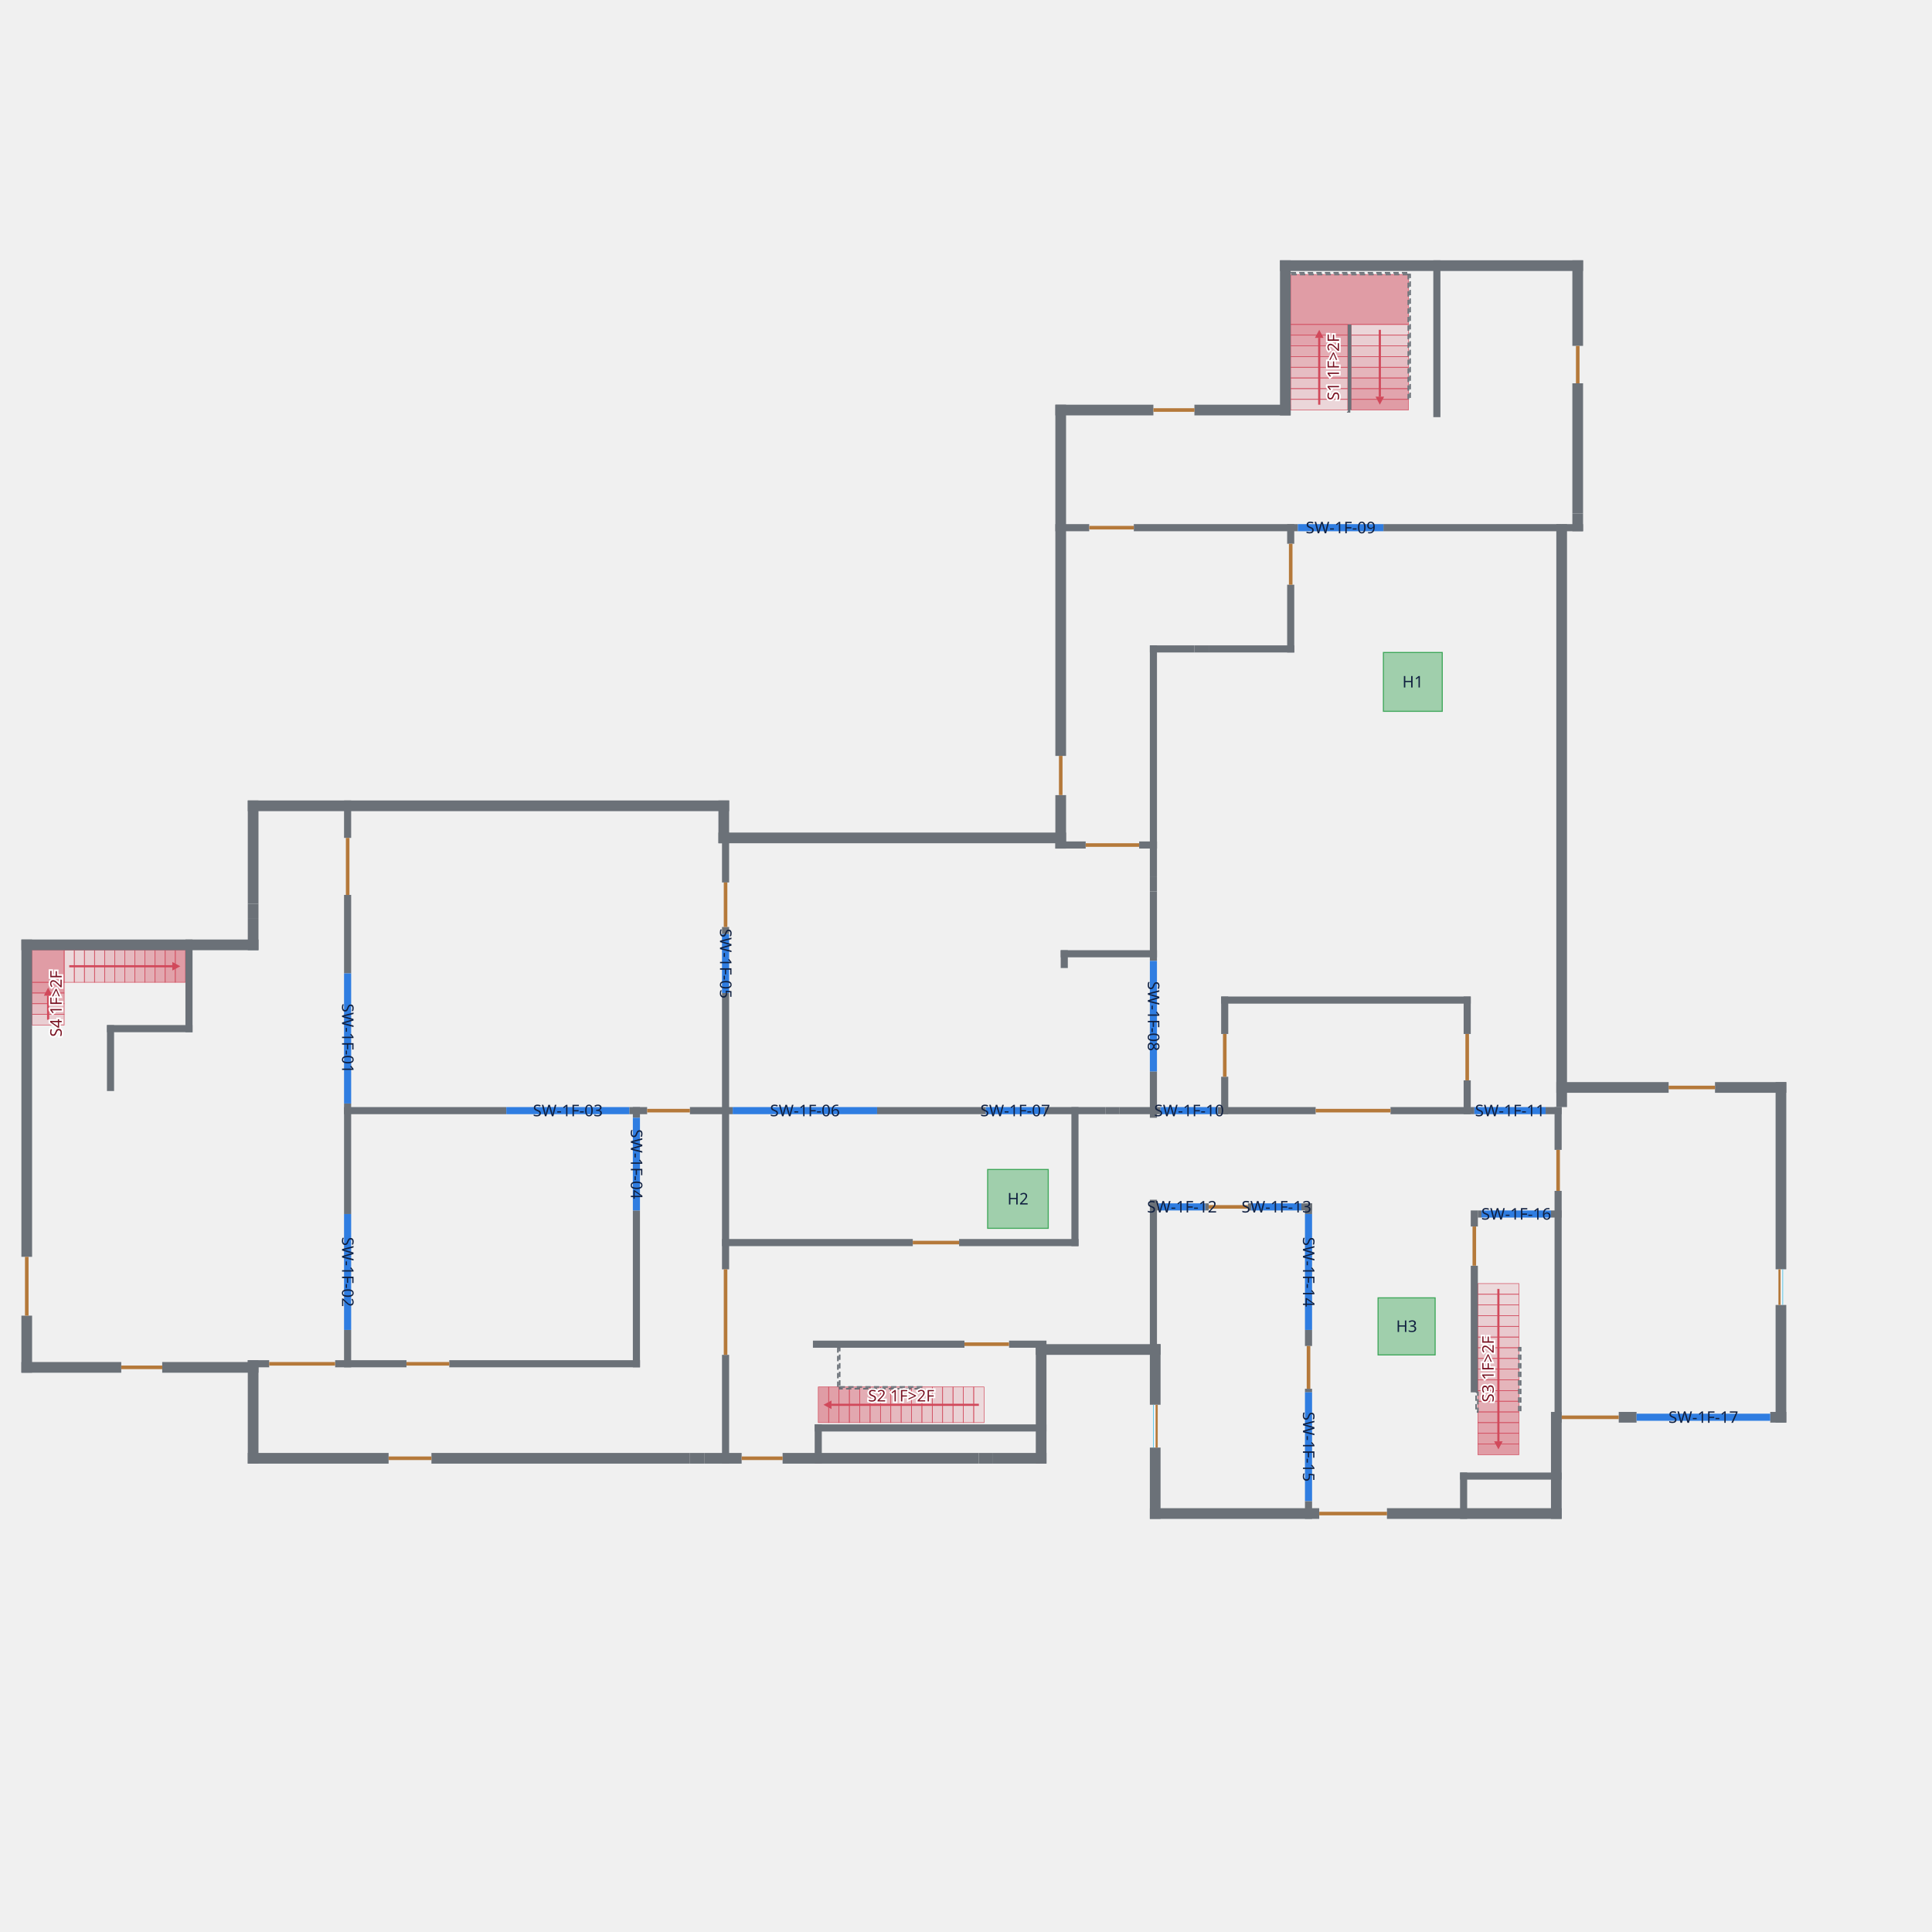
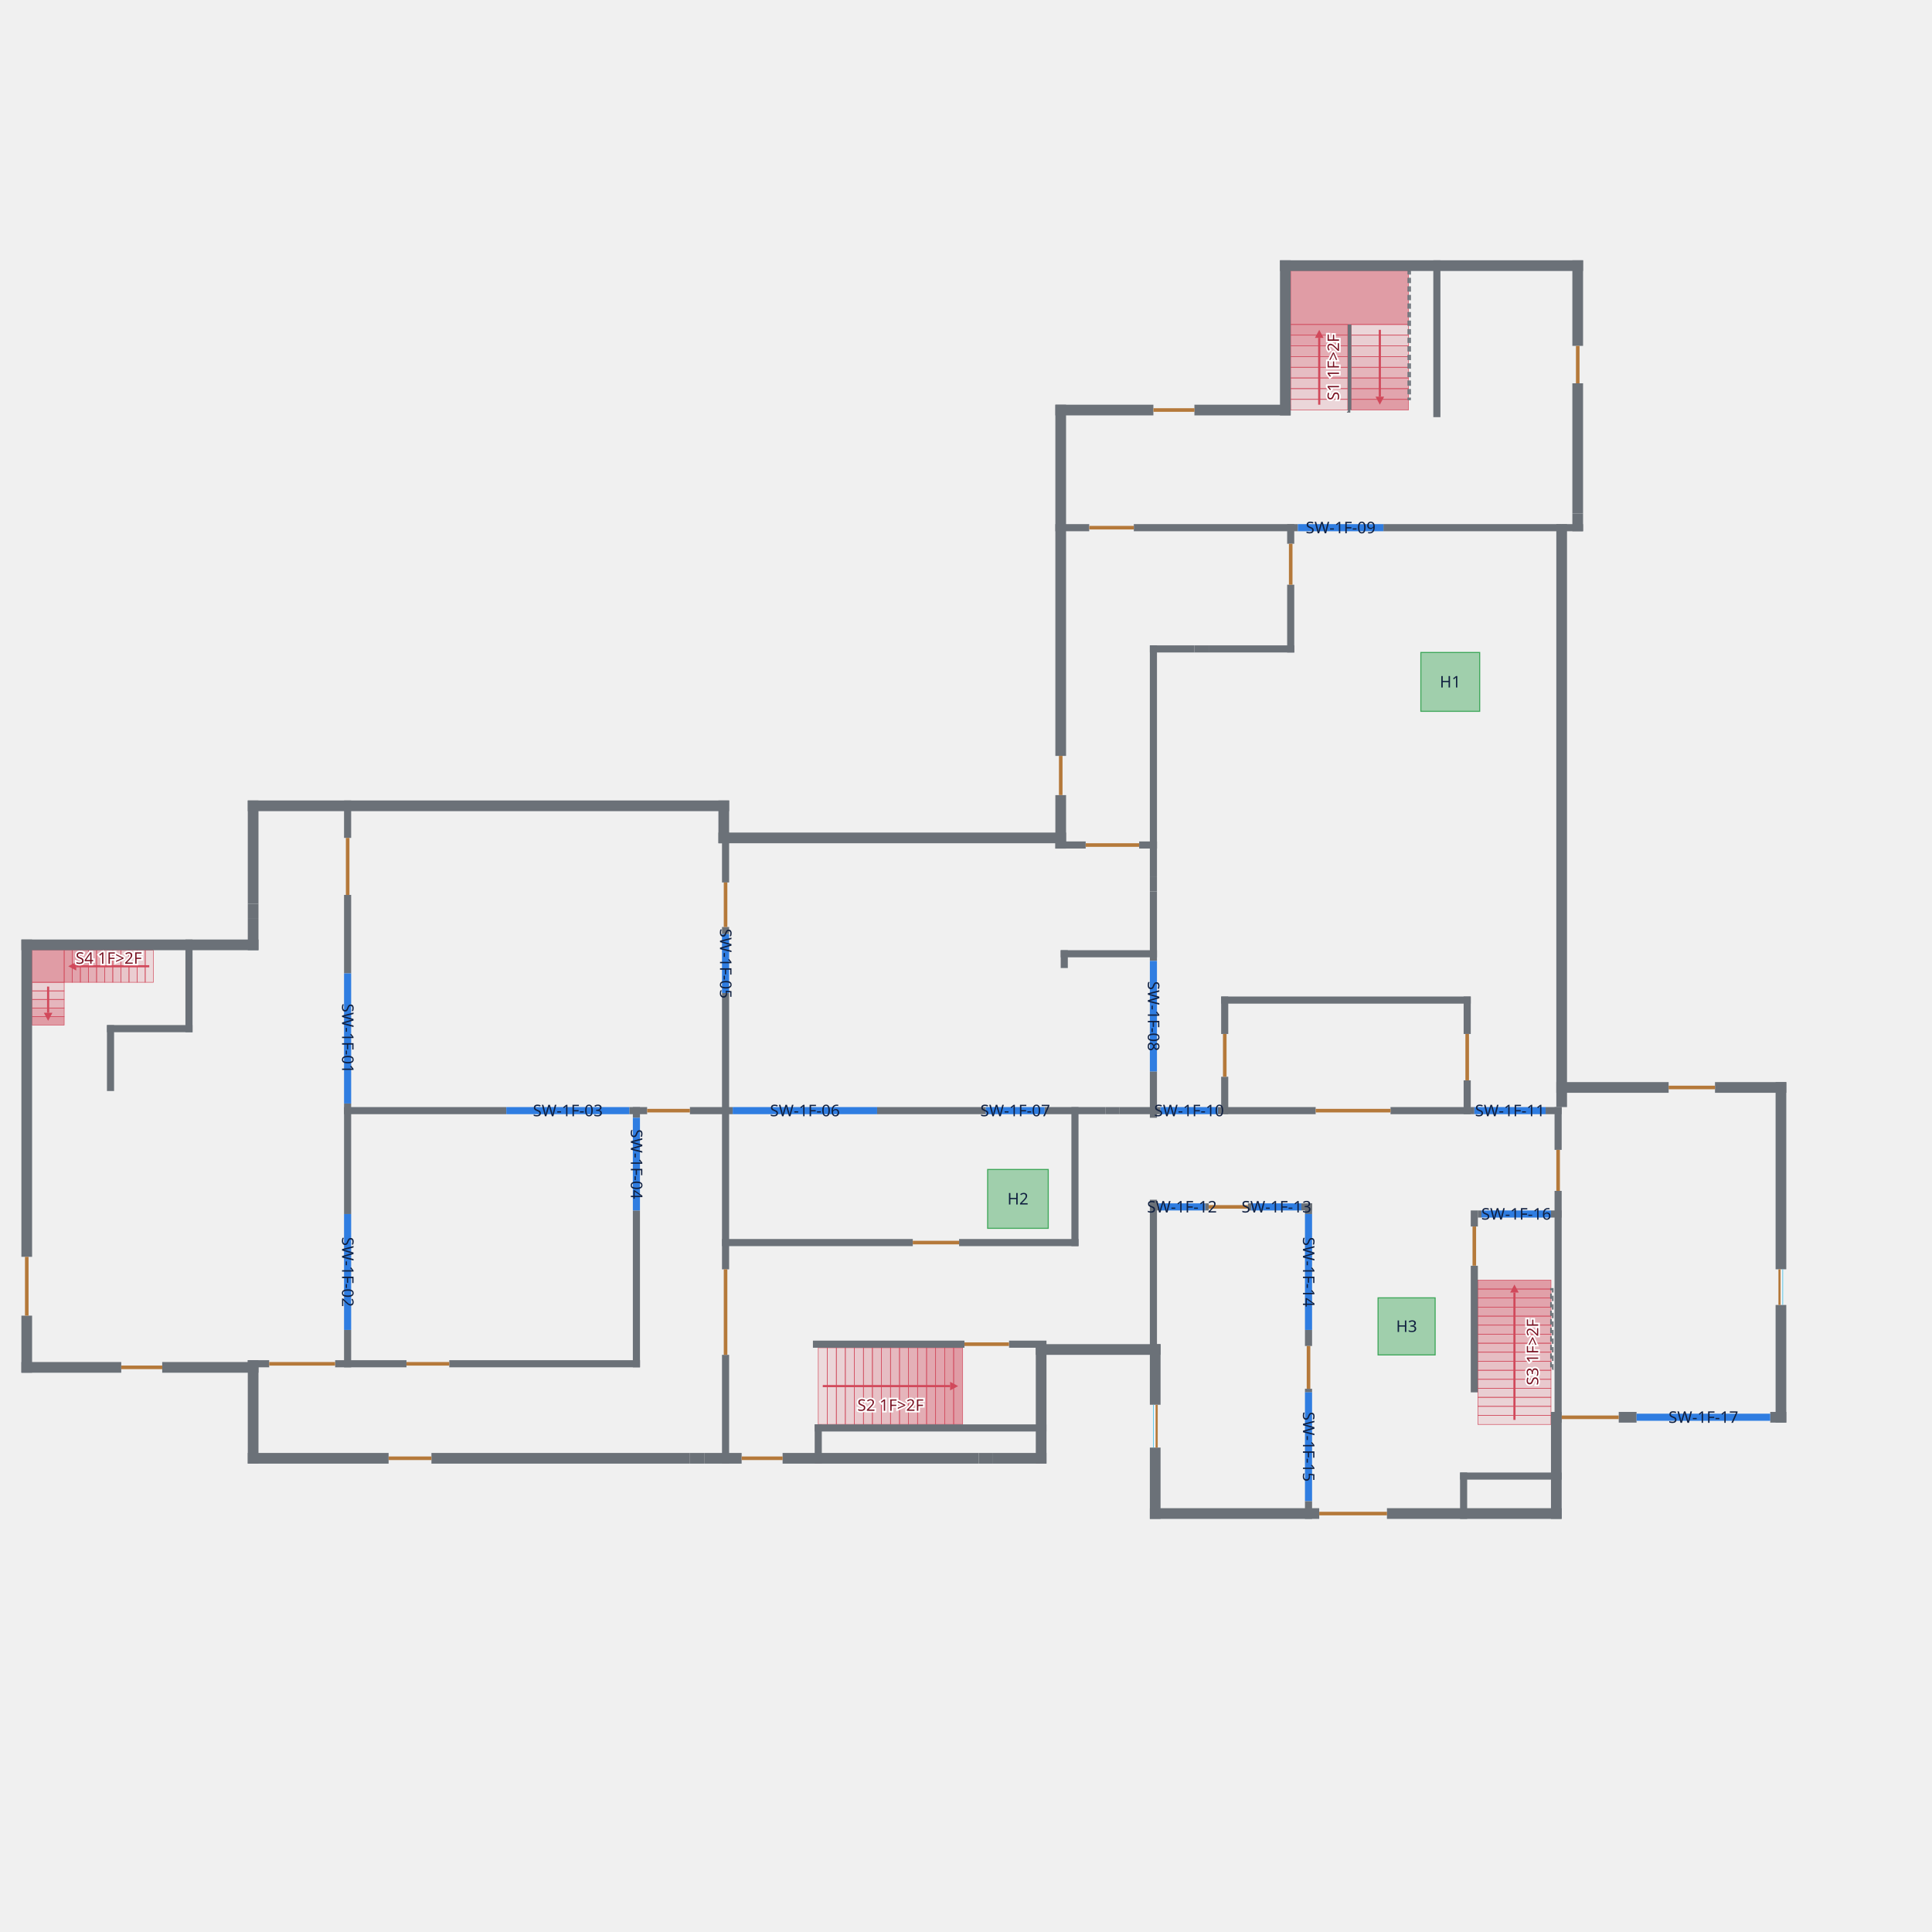
<svg xmlns="http://www.w3.org/2000/svg" data-generator="tools/mapgen" viewBox="0 0 361.244 361.244" width="1024" height="1024">
  <style>text{font:3px sans-serif;fill:#102040;text-anchor:middle;dominant-baseline:middle}text.rooms{font:bold 4px sans-serif;fill:#7a1f5c}text.stairs{fill:#7a1424;paint-order:stroke;stroke:#fff;stroke-width:0.6px}</style>
-   <rect class="floors" x="258.67" y="122" width="11" height="11" fill="#3fa75a" fill-opacity="0.45" stroke="#3fa75a" stroke-width="0.2" />
+   <rect class="floors" x="265.67" y="122" width="11" height="11" fill="#3fa75a" fill-opacity="0.45" stroke="#3fa75a" stroke-width="0.2" />
  <rect class="floors" x="184.67" y="218.67" width="11.33" height="11" fill="#3fa75a" fill-opacity="0.45" stroke="#3fa75a" stroke-width="0.2" />
  <rect class="floors" x="257.67" y="242.67" width="10.67" height="10.67" fill="#3fa75a" fill-opacity="0.45" stroke="#3fa75a" stroke-width="0.2" />
  <rect class="stairs" x="241.33" y="74.67" width="10.67" height="2" fill="#d1495b" fill-opacity="0.15" stroke="#d1495b" stroke-width="0.1" />
  <rect class="stairs" x="241.33" y="72.67" width="10.67" height="2" fill="#d1495b" fill-opacity="0.2" stroke="#d1495b" stroke-width="0.1" />
  <rect class="stairs" x="241.33" y="70.67" width="10.67" height="2" fill="#d1495b" fill-opacity="0.25" stroke="#d1495b" stroke-width="0.1" />
  <rect class="stairs" x="241.33" y="68.67" width="10.67" height="2" fill="#d1495b" fill-opacity="0.3" stroke="#d1495b" stroke-width="0.1" />
  <rect class="stairs" x="241.33" y="66.67" width="10.67" height="2" fill="#d1495b" fill-opacity="0.35" stroke="#d1495b" stroke-width="0.1" />
  <rect class="stairs" x="241.33" y="64.67" width="10.67" height="2" fill="#d1495b" fill-opacity="0.4" stroke="#d1495b" stroke-width="0.1" />
  <rect class="stairs" x="241.33" y="62.67" width="10.67" height="2" fill="#d1495b" fill-opacity="0.45" stroke="#d1495b" stroke-width="0.1" />
  <rect class="stairs" x="241.33" y="60.67" width="10.67" height="2" fill="#d1495b" fill-opacity="0.5" stroke="#d1495b" stroke-width="0.1" />
  <path class="stairs" d="M246.67 75.67L246.67 63.17" stroke="#d1495b" stroke-width="0.4" fill="none" />
  <path class="stairs" d="M246.67 61.67L247.47 63.17L245.87 63.17Z" fill="#d1495b" />
  <rect class="stairs" x="252.67" y="60.67" width="10.67" height="2" fill="#d1495b" fill-opacity="0.15" stroke="#d1495b" stroke-width="0.1" />
  <rect class="stairs" x="252.67" y="62.67" width="10.67" height="2" fill="#d1495b" fill-opacity="0.2" stroke="#d1495b" stroke-width="0.1" />
  <rect class="stairs" x="252.67" y="64.67" width="10.67" height="2" fill="#d1495b" fill-opacity="0.25" stroke="#d1495b" stroke-width="0.1" />
  <rect class="stairs" x="252.67" y="66.67" width="10.67" height="2" fill="#d1495b" fill-opacity="0.3" stroke="#d1495b" stroke-width="0.1" />
  <rect class="stairs" x="252.67" y="68.67" width="10.67" height="2" fill="#d1495b" fill-opacity="0.35" stroke="#d1495b" stroke-width="0.1" />
  <rect class="stairs" x="252.67" y="70.67" width="10.67" height="2" fill="#d1495b" fill-opacity="0.4" stroke="#d1495b" stroke-width="0.1" />
  <rect class="stairs" x="252.67" y="72.67" width="10.67" height="2" fill="#d1495b" fill-opacity="0.45" stroke="#d1495b" stroke-width="0.1" />
  <rect class="stairs" x="252.67" y="74.67" width="10.67" height="2" fill="#d1495b" fill-opacity="0.5" stroke="#d1495b" stroke-width="0.1" />
  <path class="stairs" d="M258 61.67L258 74.17" stroke="#d1495b" stroke-width="0.4" fill="none" />
  <path class="stairs" d="M258 75.67L257.2 74.17L258.8 74.17Z" fill="#d1495b" />
-   <rect class="stairs" x="182.06" y="259.33" width="1.94" height="6.67" fill="#d1495b" fill-opacity="0.13" stroke="#d1495b" stroke-width="0.1" />
-   <rect class="stairs" x="180.13" y="259.33" width="1.94" height="6.67" fill="#d1495b" fill-opacity="0.15" stroke="#d1495b" stroke-width="0.1" />
-   <rect class="stairs" x="178.19" y="259.33" width="1.94" height="6.67" fill="#d1495b" fill-opacity="0.18" stroke="#d1495b" stroke-width="0.1" />
-   <rect class="stairs" x="176.25" y="259.33" width="1.94" height="6.67" fill="#d1495b" fill-opacity="0.2" stroke="#d1495b" stroke-width="0.1" />
-   <rect class="stairs" x="174.31" y="259.33" width="1.94" height="6.67" fill="#d1495b" fill-opacity="0.23" stroke="#d1495b" stroke-width="0.1" />
-   <rect class="stairs" x="172.38" y="259.33" width="1.94" height="6.67" fill="#d1495b" fill-opacity="0.25" stroke="#d1495b" stroke-width="0.1" />
-   <rect class="stairs" x="170.44" y="259.33" width="1.94" height="6.67" fill="#d1495b" fill-opacity="0.28" stroke="#d1495b" stroke-width="0.1" />
-   <rect class="stairs" x="168.5" y="259.33" width="1.94" height="6.67" fill="#d1495b" fill-opacity="0.3" stroke="#d1495b" stroke-width="0.1" />
-   <rect class="stairs" x="166.56" y="259.33" width="1.94" height="6.67" fill="#d1495b" fill-opacity="0.33" stroke="#d1495b" stroke-width="0.1" />
-   <rect class="stairs" x="164.63" y="259.33" width="1.94" height="6.67" fill="#d1495b" fill-opacity="0.35" stroke="#d1495b" stroke-width="0.1" />
-   <rect class="stairs" x="162.69" y="259.33" width="1.94" height="6.67" fill="#d1495b" fill-opacity="0.38" stroke="#d1495b" stroke-width="0.1" />
-   <rect class="stairs" x="160.75" y="259.33" width="1.94" height="6.67" fill="#d1495b" fill-opacity="0.4" stroke="#d1495b" stroke-width="0.1" />
-   <rect class="stairs" x="158.81" y="259.33" width="1.94" height="6.67" fill="#d1495b" fill-opacity="0.43" stroke="#d1495b" stroke-width="0.1" />
-   <rect class="stairs" x="156.88" y="259.33" width="1.94" height="6.67" fill="#d1495b" fill-opacity="0.45" stroke="#d1495b" stroke-width="0.1" />
-   <rect class="stairs" x="154.94" y="259.33" width="1.94" height="6.67" fill="#d1495b" fill-opacity="0.48" stroke="#d1495b" stroke-width="0.1" />
-   <rect class="stairs" x="153" y="259.33" width="1.94" height="6.67" fill="#d1495b" fill-opacity="0.5" stroke="#d1495b" stroke-width="0.1" />
-   <path class="stairs" d="M183.03 262.67L155.47 262.67" stroke="#d1495b" stroke-width="0.4" fill="none" />
-   <path class="stairs" d="M153.97 262.67L155.47 261.87L155.47 263.47Z" fill="#d1495b" />
-   <rect class="stairs" x="276.33" y="240" width="7.67" height="2" fill="#d1495b" fill-opacity="0.13" stroke="#d1495b" stroke-width="0.1" />
-   <rect class="stairs" x="276.33" y="242" width="7.67" height="2" fill="#d1495b" fill-opacity="0.15" stroke="#d1495b" stroke-width="0.1" />
-   <rect class="stairs" x="276.33" y="244" width="7.67" height="2" fill="#d1495b" fill-opacity="0.18" stroke="#d1495b" stroke-width="0.1" />
-   <rect class="stairs" x="276.33" y="246" width="7.67" height="2" fill="#d1495b" fill-opacity="0.2" stroke="#d1495b" stroke-width="0.1" />
-   <rect class="stairs" x="276.33" y="248" width="7.67" height="2" fill="#d1495b" fill-opacity="0.23" stroke="#d1495b" stroke-width="0.1" />
-   <rect class="stairs" x="276.33" y="250" width="7.67" height="2" fill="#d1495b" fill-opacity="0.25" stroke="#d1495b" stroke-width="0.1" />
-   <rect class="stairs" x="276.33" y="252" width="7.67" height="2" fill="#d1495b" fill-opacity="0.28" stroke="#d1495b" stroke-width="0.1" />
-   <rect class="stairs" x="276.33" y="254" width="7.67" height="2" fill="#d1495b" fill-opacity="0.3" stroke="#d1495b" stroke-width="0.1" />
-   <rect class="stairs" x="276.33" y="256" width="7.67" height="2" fill="#d1495b" fill-opacity="0.33" stroke="#d1495b" stroke-width="0.1" />
-   <rect class="stairs" x="276.33" y="258" width="7.67" height="2" fill="#d1495b" fill-opacity="0.35" stroke="#d1495b" stroke-width="0.1" />
-   <rect class="stairs" x="276.33" y="260" width="7.67" height="2" fill="#d1495b" fill-opacity="0.38" stroke="#d1495b" stroke-width="0.1" />
-   <rect class="stairs" x="276.33" y="262" width="7.67" height="2" fill="#d1495b" fill-opacity="0.4" stroke="#d1495b" stroke-width="0.1" />
-   <rect class="stairs" x="276.33" y="264" width="7.67" height="2" fill="#d1495b" fill-opacity="0.43" stroke="#d1495b" stroke-width="0.1" />
-   <rect class="stairs" x="276.33" y="266" width="7.67" height="2" fill="#d1495b" fill-opacity="0.45" stroke="#d1495b" stroke-width="0.1" />
-   <rect class="stairs" x="276.33" y="268" width="7.67" height="2" fill="#d1495b" fill-opacity="0.48" stroke="#d1495b" stroke-width="0.1" />
-   <rect class="stairs" x="276.33" y="270" width="7.67" height="2" fill="#d1495b" fill-opacity="0.5" stroke="#d1495b" stroke-width="0.1" />
-   <path class="stairs" d="M280.17 241L280.17 269.5" stroke="#d1495b" stroke-width="0.4" fill="none" />
-   <path class="stairs" d="M280.17 271L279.37 269.5L280.97 269.5Z" fill="#d1495b" />
-   <rect class="stairs" x="6" y="189.67" width="6" height="2" fill="#d1495b" fill-opacity="0.2" stroke="#d1495b" stroke-width="0.1" />
-   <rect class="stairs" x="6" y="187.67" width="6" height="2" fill="#d1495b" fill-opacity="0.3" stroke="#d1495b" stroke-width="0.1" />
-   <rect class="stairs" x="6" y="185.67" width="6" height="2" fill="#d1495b" fill-opacity="0.4" stroke="#d1495b" stroke-width="0.1" />
-   <rect class="stairs" x="6" y="183.67" width="6" height="2" fill="#d1495b" fill-opacity="0.5" stroke="#d1495b" stroke-width="0.1" />
-   <path class="stairs" d="M9 190.67L9 186.17" stroke="#d1495b" stroke-width="0.4" fill="none" />
-   <path class="stairs" d="M9 184.67L9.8 186.17L8.2 186.17Z" fill="#d1495b" />
-   <rect class="stairs" x="12" y="177.67" width="1.89" height="6" fill="#d1495b" fill-opacity="0.13" stroke="#d1495b" stroke-width="0.1" />
-   <rect class="stairs" x="13.89" y="177.67" width="1.89" height="6" fill="#d1495b" fill-opacity="0.17" stroke="#d1495b" stroke-width="0.1" />
-   <rect class="stairs" x="15.78" y="177.67" width="1.89" height="6" fill="#d1495b" fill-opacity="0.2" stroke="#d1495b" stroke-width="0.1" />
-   <rect class="stairs" x="17.67" y="177.67" width="1.89" height="6" fill="#d1495b" fill-opacity="0.23" stroke="#d1495b" stroke-width="0.1" />
-   <rect class="stairs" x="19.55" y="177.67" width="1.89" height="6" fill="#d1495b" fill-opacity="0.27" stroke="#d1495b" stroke-width="0.1" />
-   <rect class="stairs" x="21.44" y="177.67" width="1.89" height="6" fill="#d1495b" fill-opacity="0.3" stroke="#d1495b" stroke-width="0.1" />
-   <rect class="stairs" x="23.33" y="177.67" width="1.89" height="6" fill="#d1495b" fill-opacity="0.33" stroke="#d1495b" stroke-width="0.1" />
-   <rect class="stairs" x="25.22" y="177.67" width="1.89" height="6" fill="#d1495b" fill-opacity="0.37" stroke="#d1495b" stroke-width="0.1" />
-   <rect class="stairs" x="27.11" y="177.67" width="1.89" height="6" fill="#d1495b" fill-opacity="0.4" stroke="#d1495b" stroke-width="0.1" />
-   <rect class="stairs" x="29" y="177.67" width="1.89" height="6" fill="#d1495b" fill-opacity="0.43" stroke="#d1495b" stroke-width="0.1" />
-   <rect class="stairs" x="30.89" y="177.67" width="1.89" height="6" fill="#d1495b" fill-opacity="0.47" stroke="#d1495b" stroke-width="0.1" />
-   <rect class="stairs" x="32.78" y="177.67" width="1.89" height="6" fill="#d1495b" fill-opacity="0.5" stroke="#d1495b" stroke-width="0.1" />
-   <path class="stairs" d="M12.94 180.67L32.22 180.67" stroke="#d1495b" stroke-width="0.4" fill="none" />
-   <path class="stairs" d="M33.72 180.67L32.22 181.47L32.22 179.87Z" fill="#d1495b" />
-   <rect class="stairs" x="241.33" y="51.33" width="22" height="9.33" fill="#d1495b" fill-opacity="0.5" stroke="#d1495b" stroke-width="0.1" />
+   <rect class="stairs" x="153" y="252" width="1.69" height="14.33" fill="#d1495b" fill-opacity="0.13" stroke="#d1495b" stroke-width="0.1" />
+   <rect class="stairs" x="154.69" y="252" width="1.69" height="14.33" fill="#d1495b" fill-opacity="0.15" stroke="#d1495b" stroke-width="0.1" />
+   <rect class="stairs" x="156.37" y="252" width="1.69" height="14.33" fill="#d1495b" fill-opacity="0.18" stroke="#d1495b" stroke-width="0.1" />
+   <rect class="stairs" x="158.06" y="252" width="1.69" height="14.33" fill="#d1495b" fill-opacity="0.2" stroke="#d1495b" stroke-width="0.1" />
+   <rect class="stairs" x="159.75" y="252" width="1.69" height="14.33" fill="#d1495b" fill-opacity="0.23" stroke="#d1495b" stroke-width="0.1" />
+   <rect class="stairs" x="161.44" y="252" width="1.69" height="14.33" fill="#d1495b" fill-opacity="0.25" stroke="#d1495b" stroke-width="0.1" />
+   <rect class="stairs" x="163.12" y="252" width="1.69" height="14.33" fill="#d1495b" fill-opacity="0.28" stroke="#d1495b" stroke-width="0.1" />
+   <rect class="stairs" x="164.81" y="252" width="1.69" height="14.33" fill="#d1495b" fill-opacity="0.3" stroke="#d1495b" stroke-width="0.1" />
+   <rect class="stairs" x="166.5" y="252" width="1.69" height="14.33" fill="#d1495b" fill-opacity="0.33" stroke="#d1495b" stroke-width="0.1" />
+   <rect class="stairs" x="168.19" y="252" width="1.69" height="14.33" fill="#d1495b" fill-opacity="0.35" stroke="#d1495b" stroke-width="0.1" />
+   <rect class="stairs" x="169.87" y="252" width="1.69" height="14.33" fill="#d1495b" fill-opacity="0.38" stroke="#d1495b" stroke-width="0.1" />
+   <rect class="stairs" x="171.56" y="252" width="1.69" height="14.33" fill="#d1495b" fill-opacity="0.4" stroke="#d1495b" stroke-width="0.1" />
+   <rect class="stairs" x="173.25" y="252" width="1.69" height="14.33" fill="#d1495b" fill-opacity="0.43" stroke="#d1495b" stroke-width="0.1" />
+   <rect class="stairs" x="174.94" y="252" width="1.69" height="14.33" fill="#d1495b" fill-opacity="0.45" stroke="#d1495b" stroke-width="0.1" />
+   <rect class="stairs" x="176.62" y="252" width="1.69" height="14.33" fill="#d1495b" fill-opacity="0.48" stroke="#d1495b" stroke-width="0.1" />
+   <rect class="stairs" x="178.31" y="252" width="1.69" height="14.33" fill="#d1495b" fill-opacity="0.5" stroke="#d1495b" stroke-width="0.1" />
+   <path class="stairs" d="M153.84 259.17L177.65 259.17" stroke="#d1495b" stroke-width="0.4" fill="none" />
+   <path class="stairs" d="M179.15 259.17L177.65 259.97L177.65 258.37Z" fill="#d1495b" />
+   <rect class="stairs" x="276.33" y="264.65" width="13.67" height="1.69" fill="#d1495b" fill-opacity="0.13" stroke="#d1495b" stroke-width="0.1" />
+   <rect class="stairs" x="276.33" y="262.96" width="13.67" height="1.69" fill="#d1495b" fill-opacity="0.15" stroke="#d1495b" stroke-width="0.1" />
+   <rect class="stairs" x="276.33" y="261.27" width="13.67" height="1.69" fill="#d1495b" fill-opacity="0.18" stroke="#d1495b" stroke-width="0.1" />
+   <rect class="stairs" x="276.33" y="259.58" width="13.67" height="1.69" fill="#d1495b" fill-opacity="0.2" stroke="#d1495b" stroke-width="0.1" />
+   <rect class="stairs" x="276.33" y="257.9" width="13.67" height="1.69" fill="#d1495b" fill-opacity="0.23" stroke="#d1495b" stroke-width="0.1" />
+   <rect class="stairs" x="276.33" y="256.21" width="13.67" height="1.69" fill="#d1495b" fill-opacity="0.25" stroke="#d1495b" stroke-width="0.1" />
+   <rect class="stairs" x="276.33" y="254.52" width="13.67" height="1.69" fill="#d1495b" fill-opacity="0.28" stroke="#d1495b" stroke-width="0.1" />
+   <rect class="stairs" x="276.33" y="252.83" width="13.67" height="1.69" fill="#d1495b" fill-opacity="0.3" stroke="#d1495b" stroke-width="0.1" />
+   <rect class="stairs" x="276.33" y="251.15" width="13.67" height="1.69" fill="#d1495b" fill-opacity="0.33" stroke="#d1495b" stroke-width="0.1" />
+   <rect class="stairs" x="276.33" y="249.46" width="13.67" height="1.69" fill="#d1495b" fill-opacity="0.35" stroke="#d1495b" stroke-width="0.1" />
+   <rect class="stairs" x="276.33" y="247.77" width="13.67" height="1.69" fill="#d1495b" fill-opacity="0.38" stroke="#d1495b" stroke-width="0.1" />
+   <rect class="stairs" x="276.33" y="246.09" width="13.67" height="1.69" fill="#d1495b" fill-opacity="0.4" stroke="#d1495b" stroke-width="0.1" />
+   <rect class="stairs" x="276.33" y="244.4" width="13.67" height="1.69" fill="#d1495b" fill-opacity="0.43" stroke="#d1495b" stroke-width="0.1" />
+   <rect class="stairs" x="276.33" y="242.71" width="13.67" height="1.69" fill="#d1495b" fill-opacity="0.45" stroke="#d1495b" stroke-width="0.1" />
+   <rect class="stairs" x="276.33" y="241.02" width="13.67" height="1.69" fill="#d1495b" fill-opacity="0.48" stroke="#d1495b" stroke-width="0.1" />
+   <rect class="stairs" x="276.33" y="239.34" width="13.67" height="1.69" fill="#d1495b" fill-opacity="0.5" stroke="#d1495b" stroke-width="0.1" />
+   <path class="stairs" d="M283.17 265.49L283.17 241.68" stroke="#d1495b" stroke-width="0.4" fill="none" />
+   <path class="stairs" d="M283.17 240.18L283.97 241.68L282.37 241.68Z" fill="#d1495b" />
+   <rect class="stairs" x="27.15" y="177.67" width="1.52" height="6" fill="#d1495b" fill-opacity="0.14" stroke="#d1495b" stroke-width="0.1" />
+   <rect class="stairs" x="25.64" y="177.67" width="1.52" height="6" fill="#d1495b" fill-opacity="0.17" stroke="#d1495b" stroke-width="0.1" />
+   <rect class="stairs" x="24.12" y="177.67" width="1.52" height="6" fill="#d1495b" fill-opacity="0.21" stroke="#d1495b" stroke-width="0.1" />
+   <rect class="stairs" x="22.61" y="177.67" width="1.52" height="6" fill="#d1495b" fill-opacity="0.25" stroke="#d1495b" stroke-width="0.1" />
+   <rect class="stairs" x="21.09" y="177.67" width="1.52" height="6" fill="#d1495b" fill-opacity="0.28" stroke="#d1495b" stroke-width="0.1" />
+   <rect class="stairs" x="19.57" y="177.67" width="1.52" height="6" fill="#d1495b" fill-opacity="0.32" stroke="#d1495b" stroke-width="0.1" />
+   <rect class="stairs" x="18.06" y="177.67" width="1.52" height="6" fill="#d1495b" fill-opacity="0.35" stroke="#d1495b" stroke-width="0.1" />
+   <rect class="stairs" x="16.54" y="177.67" width="1.52" height="6" fill="#d1495b" fill-opacity="0.39" stroke="#d1495b" stroke-width="0.1" />
+   <rect class="stairs" x="15.03" y="177.67" width="1.52" height="6" fill="#d1495b" fill-opacity="0.43" stroke="#d1495b" stroke-width="0.1" />
+   <rect class="stairs" x="13.51" y="177.67" width="1.52" height="6" fill="#d1495b" fill-opacity="0.46" stroke="#d1495b" stroke-width="0.1" />
+   <rect class="stairs" x="12" y="177.67" width="1.52" height="6" fill="#d1495b" fill-opacity="0.5" stroke="#d1495b" stroke-width="0.1" />
+   <path class="stairs" d="M27.91 180.67L14.26 180.67" stroke="#d1495b" stroke-width="0.4" fill="none" />
+   <path class="stairs" d="M12.76 180.67L14.26 179.87L14.26 181.47Z" fill="#d1495b" />
+   <rect class="stairs" x="6" y="183.67" width="6" height="1.6" fill="#d1495b" fill-opacity="0.18" stroke="#d1495b" stroke-width="0.1" />
+   <rect class="stairs" x="6" y="185.27" width="6" height="1.6" fill="#d1495b" fill-opacity="0.26" stroke="#d1495b" stroke-width="0.1" />
+   <rect class="stairs" x="6" y="186.87" width="6" height="1.6" fill="#d1495b" fill-opacity="0.34" stroke="#d1495b" stroke-width="0.1" />
+   <rect class="stairs" x="6" y="188.47" width="6" height="1.6" fill="#d1495b" fill-opacity="0.42" stroke="#d1495b" stroke-width="0.1" />
+   <rect class="stairs" x="6" y="190.07" width="6" height="1.6" fill="#d1495b" fill-opacity="0.5" stroke="#d1495b" stroke-width="0.1" />
+   <path class="stairs" d="M9 184.47L9 189.37" stroke="#d1495b" stroke-width="0.4" fill="none" />
+   <path class="stairs" d="M9 190.87L8.2 189.37L9.8 189.37Z" fill="#d1495b" />
+   <rect class="stairs" x="241.33" y="50.67" width="22" height="10" fill="#d1495b" fill-opacity="0.5" stroke="#d1495b" stroke-width="0.1" />
  <rect class="stairs" x="6" y="177.67" width="6" height="6" fill="#d1495b" fill-opacity="0.5" stroke="#d1495b" stroke-width="0.1" />
-   <rect class="walls" x="241.33" y="51" width="22" height="0.33" fill="none" stroke="#6b7178" stroke-width="0.3" stroke-dasharray="1 0.6" />
  <rect class="walls" x="252" y="76.67" width="0.33" height="0.33" fill="none" stroke="#6b7178" stroke-width="0.3" stroke-dasharray="1 0.6" />
-   <rect class="walls" x="157" y="259.33" width="15.33" height="0.33" fill="none" stroke="#6b7178" stroke-width="0.3" stroke-dasharray="1 0.6" />
-   <rect class="walls" x="156.67" y="252" width="0.33" height="7.33" fill="none" stroke="#6b7178" stroke-width="0.3" stroke-dasharray="1 0.6" />
-   <rect class="walls" x="276" y="260.33" width="0.33" height="3.67" fill="none" stroke="#6b7178" stroke-width="0.3" stroke-dasharray="1 0.6" />
-   <rect class="walls" x="263.33" y="51.33" width="0.33" height="23.33" fill="none" stroke="#6b7178" stroke-width="0.3" stroke-dasharray="1 0.6" />
-   <rect class="walls" x="284" y="252" width="0.33" height="12" fill="none" stroke="#6b7178" stroke-width="0.3" stroke-dasharray="1 0.6" />
+   <rect class="walls" x="263.33" y="50.67" width="0.33" height="24" fill="none" stroke="#6b7178" stroke-width="0.3" stroke-dasharray="1 0.6" />
+   <rect class="walls" x="290" y="241" width="0.33" height="15" fill="none" stroke="#6b7178" stroke-width="0.3" stroke-dasharray="1 0.6" />
  <rect class="walls" x="64.33" y="207" width="30.33" height="1.33" fill="#6b7178" />
  <rect class="walls" x="117.67" y="207" width="3.33" height="1.33" fill="#6b7178" />
  <rect class="walls" x="129" y="207" width="8" height="1.33" fill="#6b7178" />
  <rect class="walls" x="164" y="207" width="20.33" height="1.33" fill="#6b7178" />
  <rect class="walls" x="195.33" y="207" width="11.33" height="1.33" fill="#6b7178" />
  <rect class="walls" x="206.67" y="207" width="2.67" height="1.33" fill="#6b7178" />
  <rect class="walls" x="209.33" y="207" width="7.67" height="1.33" fill="#6b7178" />
  <rect class="walls" x="227.67" y="207" width="18.33" height="1.33" fill="#6b7178" />
  <rect class="walls" x="260" y="207" width="15.67" height="1.33" fill="#6b7178" />
  <rect class="walls" x="289" y="207" width="3" height="1.33" fill="#6b7178" />
  <rect class="walls" x="197.33" y="98" width="6.33" height="1.33" fill="#6b7178" />
  <rect class="walls" x="212" y="98" width="30.67" height="1.33" fill="#6b7178" />
  <rect class="walls" x="258.67" y="98" width="33.33" height="1.33" fill="#6b7178" />
  <rect class="walls" x="292" y="98" width="4" height="1.33" fill="#6b7178" />
  <rect class="walls" x="46.33" y="149.67" width="90" height="2" fill="#6b7178" />
  <rect class="walls" x="135" y="231.67" width="35.67" height="1.33" fill="#6b7178" />
  <rect class="walls" x="179.33" y="231.67" width="22.33" height="1.33" fill="#6b7178" />
  <rect class="walls" x="134.33" y="155.67" width="65" height="2" fill="#6b7178" />
  <rect class="walls" x="197.33" y="157.33" width="5.67" height="1.33" fill="#6b7178" />
  <rect class="walls" x="213" y="157.33" width="3.33" height="1.33" fill="#6b7178" />
  <rect class="walls" x="239.33" y="48.67" width="56.67" height="2" fill="#6b7178" />
  <rect class="walls" x="4" y="254.67" width="18.67" height="2" fill="#6b7178" />
  <rect class="walls" x="30.33" y="254.67" width="18" height="2" fill="#6b7178" />
  <rect class="walls" x="46.33" y="254.33" width="4" height="1.33" fill="#6b7178" />
  <rect class="walls" x="62.67" y="254.33" width="13.33" height="1.33" fill="#6b7178" />
  <rect class="walls" x="84" y="254.33" width="35.67" height="1.33" fill="#6b7178" />
  <rect class="walls" x="46.33" y="271.67" width="26.33" height="2" fill="#6b7178" />
  <rect class="walls" x="80.67" y="271.67" width="48.33" height="2" fill="#6b7178" />
  <rect class="walls" x="129" y="271.67" width="2.67" height="2" fill="#6b7178" />
  <rect class="walls" x="131.67" y="271.67" width="7" height="2" fill="#6b7178" />
  <rect class="walls" x="146.33" y="271.67" width="36.67" height="2" fill="#6b7178" />
  <rect class="walls" x="183" y="271.67" width="2.67" height="2" fill="#6b7178" />
  <rect class="walls" x="185.67" y="271.67" width="10" height="2" fill="#6b7178" />
  <rect class="walls" x="228.33" y="186.33" width="46.67" height="1.33" fill="#6b7178" />
  <rect class="walls" x="152.33" y="266.33" width="43.33" height="1.33" fill="#6b7178" />
  <rect class="walls" x="4" y="175.67" width="44.33" height="2" fill="#6b7178" />
  <rect class="walls" x="198.33" y="177.67" width="18" height="1.33" fill="#6b7178" />
  <rect class="walls" x="152" y="250.67" width="28.33" height="1.33" fill="#6b7178" />
  <rect class="walls" x="188.67" y="250.67" width="7" height="1.33" fill="#6b7178" />
  <rect class="walls" x="193.67" y="251.33" width="23.33" height="2" fill="#6b7178" />
  <rect class="walls" x="215" y="282" width="31.67" height="2" fill="#6b7178" />
  <rect class="walls" x="259.33" y="282" width="32.67" height="2" fill="#6b7178" />
  <rect class="walls" x="302.67" y="264" width="3.33" height="2" fill="#6b7178" />
  <rect class="walls" x="331" y="264" width="3" height="2" fill="#6b7178" />
  <rect class="walls" x="216.33" y="225" width="0.33" height="1.33" fill="#6b7178" />
  <rect class="walls" x="225.33" y="225" width="0.67" height="1.33" fill="#6b7178" />
  <rect class="walls" x="233.33" y="225" width="0.67" height="1.33" fill="#6b7178" />
  <rect class="walls" x="243.33" y="225" width="2" height="1.33" fill="#6b7178" />
  <rect class="walls" x="215" y="120.67" width="8.33" height="1.33" fill="#6b7178" />
  <rect class="walls" x="223.33" y="120.67" width="2.67" height="1.33" fill="#6b7178" />
  <rect class="walls" x="226" y="120.67" width="16" height="1.33" fill="#6b7178" />
  <rect class="walls" x="291" y="202.33" width="21" height="2" fill="#6b7178" />
  <rect class="walls" x="320.67" y="202.33" width="13.33" height="2" fill="#6b7178" />
  <rect class="walls" x="273" y="275.33" width="19" height="1.33" fill="#6b7178" />
  <rect class="walls" x="197.33" y="75.67" width="18.33" height="2" fill="#6b7178" />
  <rect class="walls" x="223.33" y="75.67" width="18" height="2" fill="#6b7178" />
  <rect class="walls" x="20" y="191.67" width="16" height="1.33" fill="#6b7178" />
  <rect class="walls" x="276.33" y="226.33" width="0.67" height="1.33" fill="#6b7178" />
  <rect class="walls" x="290" y="226.33" width="2" height="1.33" fill="#6b7178" />
  <rect class="walls" x="294" y="96" width="2" height="3.33" fill="#6b7178" />
  <rect class="walls" x="291" y="98" width="2" height="109" fill="#6b7178" />
  <rect class="walls" x="290.67" y="207" width="1.33" height="8" fill="#6b7178" />
  <rect class="walls" x="290.67" y="222.67" width="1.33" height="43.33" fill="#6b7178" />
  <rect class="walls" x="290" y="264" width="2" height="20" fill="#6b7178" />
  <rect class="walls" x="215" y="120.67" width="1.33" height="43.33" fill="#6b7178" />
  <rect class="walls" x="215" y="164" width="1.33" height="2.67" fill="#6b7178" />
  <rect class="walls" x="215" y="166.67" width="1.33" height="13" fill="#6b7178" />
  <rect class="walls" x="215" y="200.33" width="1.33" height="8.67" fill="#6b7178" />
  <rect class="walls" x="215" y="224.33" width="1.33" height="29" fill="#6b7178" />
  <rect class="walls" x="215" y="251.33" width="2" height="11.33" fill="#6b7178" />
  <rect class="walls" x="215" y="270.67" width="2" height="13.33" fill="#6b7178" />
  <rect class="walls" x="134.33" y="149.67" width="2" height="8" fill="#6b7178" />
  <rect class="walls" x="135" y="155.67" width="1.33" height="9.33" fill="#6b7178" />
  <rect class="walls" x="135" y="173.33" width="1.33" height="1.33" fill="#6b7178" />
  <rect class="walls" x="135" y="185.67" width="1.33" height="51.67" fill="#6b7178" />
  <rect class="walls" x="135" y="253.33" width="1.33" height="20.33" fill="#6b7178" />
  <rect class="walls" x="4" y="175.67" width="2" height="59.33" fill="#6b7178" />
  <rect class="walls" x="4" y="246" width="2" height="10.67" fill="#6b7178" />
  <rect class="walls" x="64.33" y="149.67" width="1.33" height="7" fill="#6b7178" />
  <rect class="walls" x="64.33" y="167.33" width="1.33" height="14.67" fill="#6b7178" />
  <rect class="walls" x="64.33" y="206.33" width="1.33" height="20.67" fill="#6b7178" />
  <rect class="walls" x="64.33" y="248.67" width="1.33" height="7" fill="#6b7178" />
  <rect class="walls" x="244" y="225" width="1.33" height="2" fill="#6b7178" />
  <rect class="walls" x="244" y="248.67" width="1.33" height="3" fill="#6b7178" />
  <rect class="walls" x="244" y="259.67" width="1.33" height="0.67" fill="#6b7178" />
  <rect class="walls" x="244" y="280.67" width="1.33" height="3.33" fill="#6b7178" />
  <rect class="walls" x="118.33" y="207" width="1.33" height="2" fill="#6b7178" />
  <rect class="walls" x="118.33" y="226.33" width="1.33" height="29.33" fill="#6b7178" />
  <rect class="walls" x="197.33" y="75.67" width="2" height="65.67" fill="#6b7178" />
  <rect class="walls" x="197.33" y="148.67" width="2" height="10" fill="#6b7178" />
  <rect class="walls" x="198.33" y="177.67" width="1.33" height="3.33" fill="#6b7178" />
  <rect class="walls" x="275" y="226.33" width="1.33" height="3" fill="#6b7178" />
  <rect class="walls" x="275" y="236.67" width="1.33" height="23.67" fill="#6b7178" />
  <rect class="walls" x="332" y="202.33" width="2" height="35" fill="#6b7178" />
  <rect class="walls" x="332" y="244" width="2" height="22" fill="#6b7178" />
  <rect class="walls" x="268" y="48.67" width="1.33" height="29.33" fill="#6b7178" />
  <rect class="walls" x="294" y="48.67" width="2" height="16" fill="#6b7178" />
  <rect class="walls" x="294" y="71.67" width="2" height="24.33" fill="#6b7178" />
  <rect class="walls" x="239.33" y="48.67" width="2" height="29" fill="#6b7178" />
  <rect class="walls" x="240.67" y="98" width="1.33" height="3.67" fill="#6b7178" />
  <rect class="walls" x="240.67" y="109.33" width="1.33" height="12.67" fill="#6b7178" />
  <rect class="walls" x="200.33" y="207" width="1.33" height="26" fill="#6b7178" />
  <rect class="walls" x="46.33" y="149.67" width="2" height="19.33" fill="#6b7178" />
  <rect class="walls" x="46.33" y="169" width="2" height="2.67" fill="#6b7178" />
  <rect class="walls" x="46.33" y="171.67" width="2" height="6" fill="#6b7178" />
  <rect class="walls" x="46.33" y="254.33" width="2" height="19.33" fill="#6b7178" />
  <rect class="walls" x="228.33" y="186.33" width="1.33" height="7" fill="#6b7178" />
  <rect class="walls" x="228.33" y="201.33" width="1.33" height="7" fill="#6b7178" />
  <rect class="walls" x="273.67" y="186.33" width="1.33" height="7" fill="#6b7178" />
  <rect class="walls" x="273.67" y="202" width="1.33" height="6.33" fill="#6b7178" />
  <rect class="walls" x="273" y="275.33" width="1.33" height="8.67" fill="#6b7178" />
  <rect class="walls" x="34.67" y="175.67" width="1.33" height="17.33" fill="#6b7178" />
  <rect class="walls" x="193.67" y="251.33" width="2" height="22.33" fill="#6b7178" />
  <rect class="walls" x="20" y="191.67" width="1.33" height="12.33" fill="#6b7178" />
  <rect class="walls" x="152.33" y="266.33" width="1.33" height="7.33" fill="#6b7178" />
  <rect class="walls" x="252" y="60.67" width="0.67" height="16" fill="#6b7178" />
  <rect class="panels" x="64.33" y="182" width="1.33" height="24.33" fill="#2f7de1" />
  <rect class="panels" x="64.33" y="227" width="1.33" height="21.67" fill="#2f7de1" />
  <rect class="panels" x="94.67" y="207" width="23" height="1.33" fill="#2f7de1" />
  <rect class="panels" x="118.33" y="209" width="1.33" height="17.33" fill="#2f7de1" />
  <rect class="panels" x="135" y="174.67" width="1.33" height="11" fill="#2f7de1" />
  <rect class="panels" x="137" y="207" width="27" height="1.33" fill="#2f7de1" />
  <rect class="panels" x="184.33" y="207" width="11" height="1.33" fill="#2f7de1" />
  <rect class="panels" x="215" y="179.67" width="1.33" height="20.67" fill="#2f7de1" />
  <rect class="panels" x="242.67" y="98" width="16" height="1.33" fill="#2f7de1" />
  <rect class="panels" x="217" y="207" width="10.67" height="1.33" fill="#2f7de1" />
  <rect class="panels" x="275.67" y="207" width="13.33" height="1.33" fill="#2f7de1" />
  <rect class="panels" x="216.67" y="225" width="8.67" height="1.33" fill="#2f7de1" />
  <rect class="panels" x="234" y="225" width="9.33" height="1.33" fill="#2f7de1" />
  <rect class="panels" x="244" y="227" width="1.33" height="21.67" fill="#2f7de1" />
  <rect class="panels" x="244" y="260.33" width="1.33" height="20.33" fill="#2f7de1" />
  <rect class="panels" x="277" y="226.33" width="13" height="1.33" fill="#2f7de1" />
  <rect class="panels" x="306" y="264.33" width="25" height="1.33" fill="#2f7de1" />
  <rect class="openings" x="121" y="207.33" width="8" height="0.67" fill="#b5793a" />
  <rect class="openings" x="246" y="207.33" width="14" height="0.67" fill="#b5793a" />
  <rect class="openings" x="203.67" y="98.33" width="8.33" height="0.67" fill="#b5793a" />
  <rect class="openings" x="170.67" y="232" width="8.67" height="0.67" fill="#b5793a" />
  <rect class="openings" x="203" y="157.67" width="10" height="0.67" fill="#b5793a" />
  <rect class="openings" x="22.67" y="255.33" width="7.67" height="0.67" fill="#b5793a" />
  <rect class="openings" x="50.33" y="254.67" width="12.33" height="0.67" fill="#b5793a" />
  <rect class="openings" x="76" y="254.67" width="8" height="0.67" fill="#b5793a" />
  <rect class="openings" x="72.67" y="272.33" width="8" height="0.67" fill="#b5793a" />
  <rect class="openings" x="138.67" y="272.33" width="7.67" height="0.67" fill="#b5793a" />
  <rect class="openings" x="180.33" y="251" width="8.33" height="0.67" fill="#b5793a" />
  <rect class="openings" x="246.67" y="282.67" width="12.67" height="0.67" fill="#b5793a" />
  <rect class="openings" x="292" y="264.67" width="10.67" height="0.67" fill="#b5793a" />
  <rect class="openings" x="226" y="225.33" width="7.33" height="0.67" fill="#b5793a" />
  <rect class="openings" x="312" y="203" width="8.67" height="0.67" fill="#b5793a" />
  <rect class="openings" x="215.67" y="76.33" width="7.67" height="0.67" fill="#b5793a" />
  <rect class="openings" x="291" y="215" width="0.67" height="7.67" fill="#b5793a" />
  <rect class="openings" x="216.07" y="262.67" width="0.4" height="8" fill="#b5793a" />
  <rect class="openings" x="215.6" y="262.67" width="0.13" height="8" fill="#4fc3e8" />
  <rect class="openings" x="135.33" y="165" width="0.67" height="8.33" fill="#b5793a" />
  <rect class="openings" x="135.33" y="237.33" width="0.67" height="16" fill="#b5793a" />
  <rect class="openings" x="4.67" y="235" width="0.67" height="11" fill="#b5793a" />
  <rect class="openings" x="64.67" y="156.67" width="0.67" height="10.67" fill="#b5793a" />
  <rect class="openings" x="244.33" y="251.67" width="0.67" height="8" fill="#b5793a" />
  <rect class="openings" x="198" y="141.33" width="0.67" height="7.33" fill="#b5793a" />
  <rect class="openings" x="275.33" y="229.33" width="0.67" height="7.33" fill="#b5793a" />
  <rect class="openings" x="332.53" y="237.33" width="0.4" height="6.67" fill="#b5793a" />
  <rect class="openings" x="333.27" y="237.33" width="0.13" height="6.67" fill="#4fc3e8" />
  <rect class="openings" x="294.67" y="64.67" width="0.67" height="7" fill="#b5793a" />
  <rect class="openings" x="241" y="101.67" width="0.67" height="7.67" fill="#b5793a" />
  <rect class="openings" x="228.67" y="193.33" width="0.67" height="8" fill="#b5793a" />
  <rect class="openings" x="274" y="193.33" width="0.67" height="8.67" fill="#b5793a" />
-   <text class="labels floors" x="264.17" y="127.5">H1</text>
+   <text class="labels floors" x="271.17" y="127.5">H1</text>
  <text class="labels floors" x="190.33" y="224.17">H2</text>
  <text class="labels floors" x="263" y="248">H3</text>
  <text class="labels stairs" x="249.33" y="68.67" transform="rotate(-90 249.33 68.67)">S1 1F&gt;2F</text>
-   <text class="labels stairs" x="168.5" y="261" transform="rotate(0 168.5 261)">S2 1F&gt;2F</text>
-   <text class="labels stairs" x="278.25" y="256" transform="rotate(-90 278.25 256)">S3 1F&gt;2F</text>
-   <text class="labels stairs" x="10.5" y="187.67" transform="rotate(-90 10.5 187.67)">S4 1F&gt;2F</text>
+   <text class="labels stairs" x="166.5" y="262.75" transform="rotate(0 166.5 262.75)">S2 1F&gt;2F</text>
+   <text class="labels stairs" x="286.58" y="252.83" transform="rotate(-90 286.58 252.83)">S3 1F&gt;2F</text>
+   <text class="labels stairs" x="20.33" y="179.17" transform="rotate(0 20.33 179.17)">S4 1F&gt;2F</text>
  <text class="labels" x="65" y="194.17" transform="rotate(90 65 194.17)">SW-1F-01</text>
  <text class="labels" x="65" y="237.83" transform="rotate(90 65 237.83)">SW-1F-02</text>
  <text class="labels" x="106.17" y="207.67">SW-1F-03</text>
  <text class="labels" x="119" y="217.67" transform="rotate(90 119 217.67)">SW-1F-04</text>
  <text class="labels" x="135.67" y="180.17" transform="rotate(90 135.67 180.17)">SW-1F-05</text>
  <text class="labels" x="150.5" y="207.67">SW-1F-06</text>
  <text class="labels" x="189.83" y="207.67">SW-1F-07</text>
  <text class="labels" x="215.67" y="190" transform="rotate(90 215.67 190)">SW-1F-08</text>
  <text class="labels" x="250.67" y="98.67">SW-1F-09</text>
  <text class="labels" x="222.33" y="207.67">SW-1F-10</text>
  <text class="labels" x="282.33" y="207.67">SW-1F-11</text>
  <text class="labels" x="221" y="225.67">SW-1F-12</text>
  <text class="labels" x="238.67" y="225.67">SW-1F-13</text>
  <text class="labels" x="244.67" y="237.83" transform="rotate(90 244.67 237.83)">SW-1F-14</text>
  <text class="labels" x="244.67" y="270.5" transform="rotate(90 244.67 270.5)">SW-1F-15</text>
  <text class="labels" x="283.5" y="227">SW-1F-16</text>
  <text class="labels" x="318.5" y="265">SW-1F-17</text>
  <text class="rooms" x="37.17" y="211.83" />
  <text class="rooms" x="100.17" y="179.5" />
  <text class="rooms" x="91.83" y="231.17" />
  <text class="rooms" x="127.17" y="231.5" />
  <text class="rooms" x="91.83" y="263.5" />
  <text class="rooms" x="175.17" y="182.5" />
  <text class="rooms" x="211.83" y="121.5" />
  <text class="rooms" x="255.5" y="81.83" />
  <text class="rooms" x="265.83" y="52.83" />
  <text class="rooms" x="254.17" y="158.5" />
  <text class="rooms" x="266.5" y="110.17" />
  <text class="rooms" x="251.5" y="197.17" />
  <text class="rooms" x="168.17" y="219.83" />
  <text class="rooms" x="176.17" y="241.5" />
-   <text class="rooms" x="179.5" y="256.17" />
+   <text class="rooms" x="183.5" y="259.17" />
  <text class="rooms" x="257.5" y="237.83" />
  <text class="rooms" x="230.5" y="253.83" />
-   <text class="rooms" x="287.5" y="251.5" />
+   <text class="rooms" x="283.5" y="235.83" />
  <text class="rooms" x="312.17" y="234.17" />
</svg>
